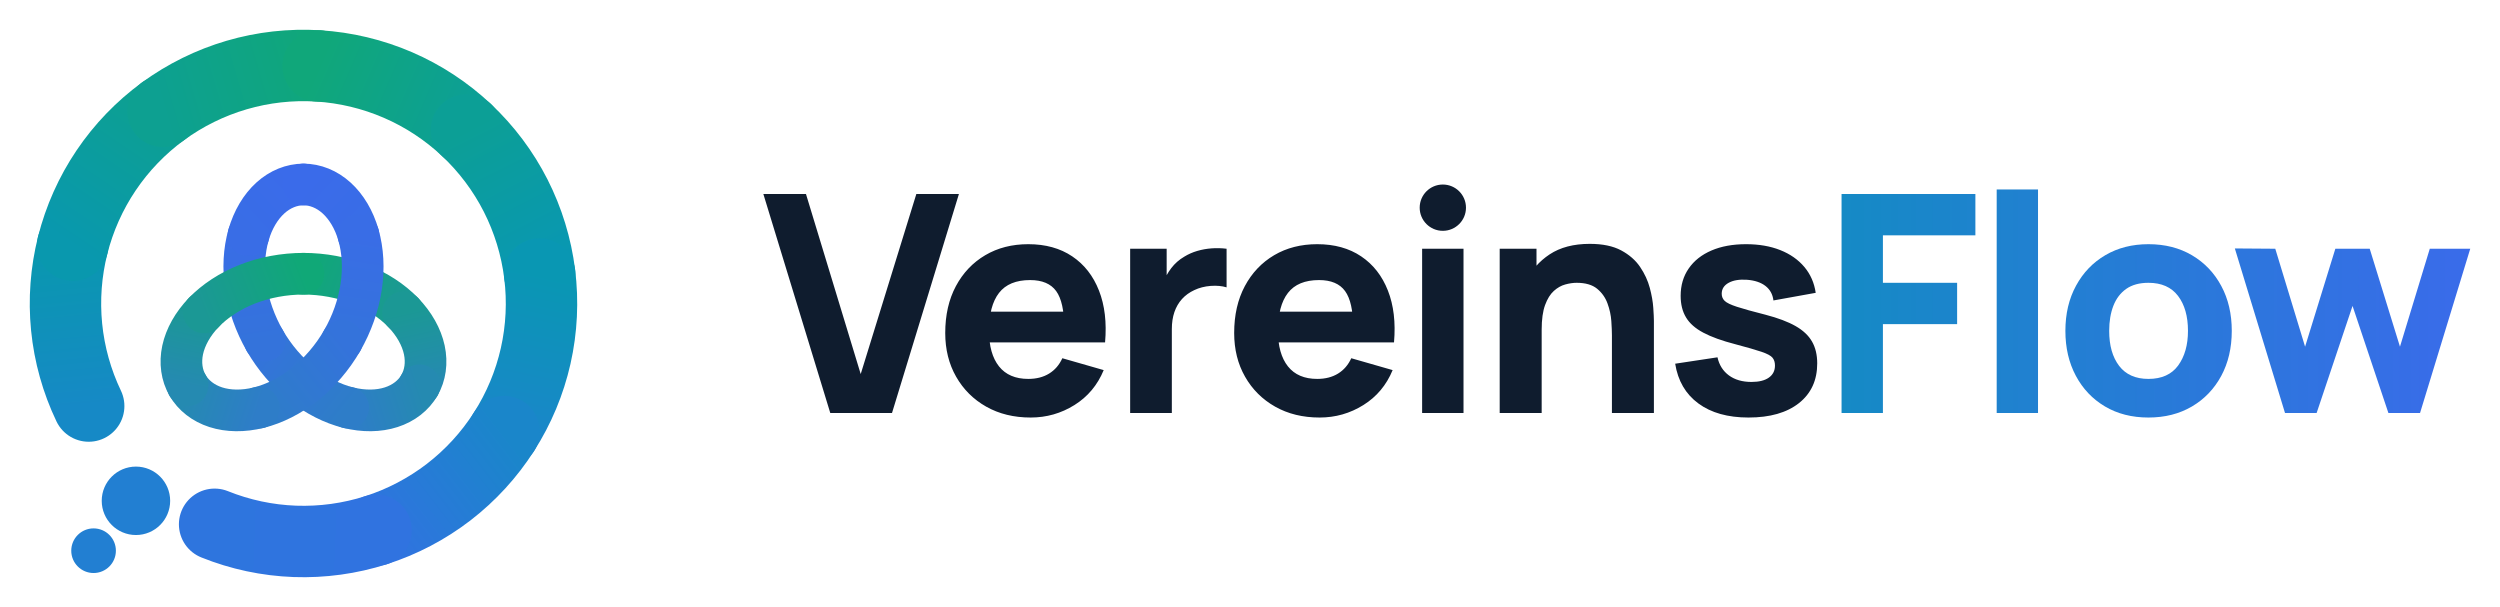
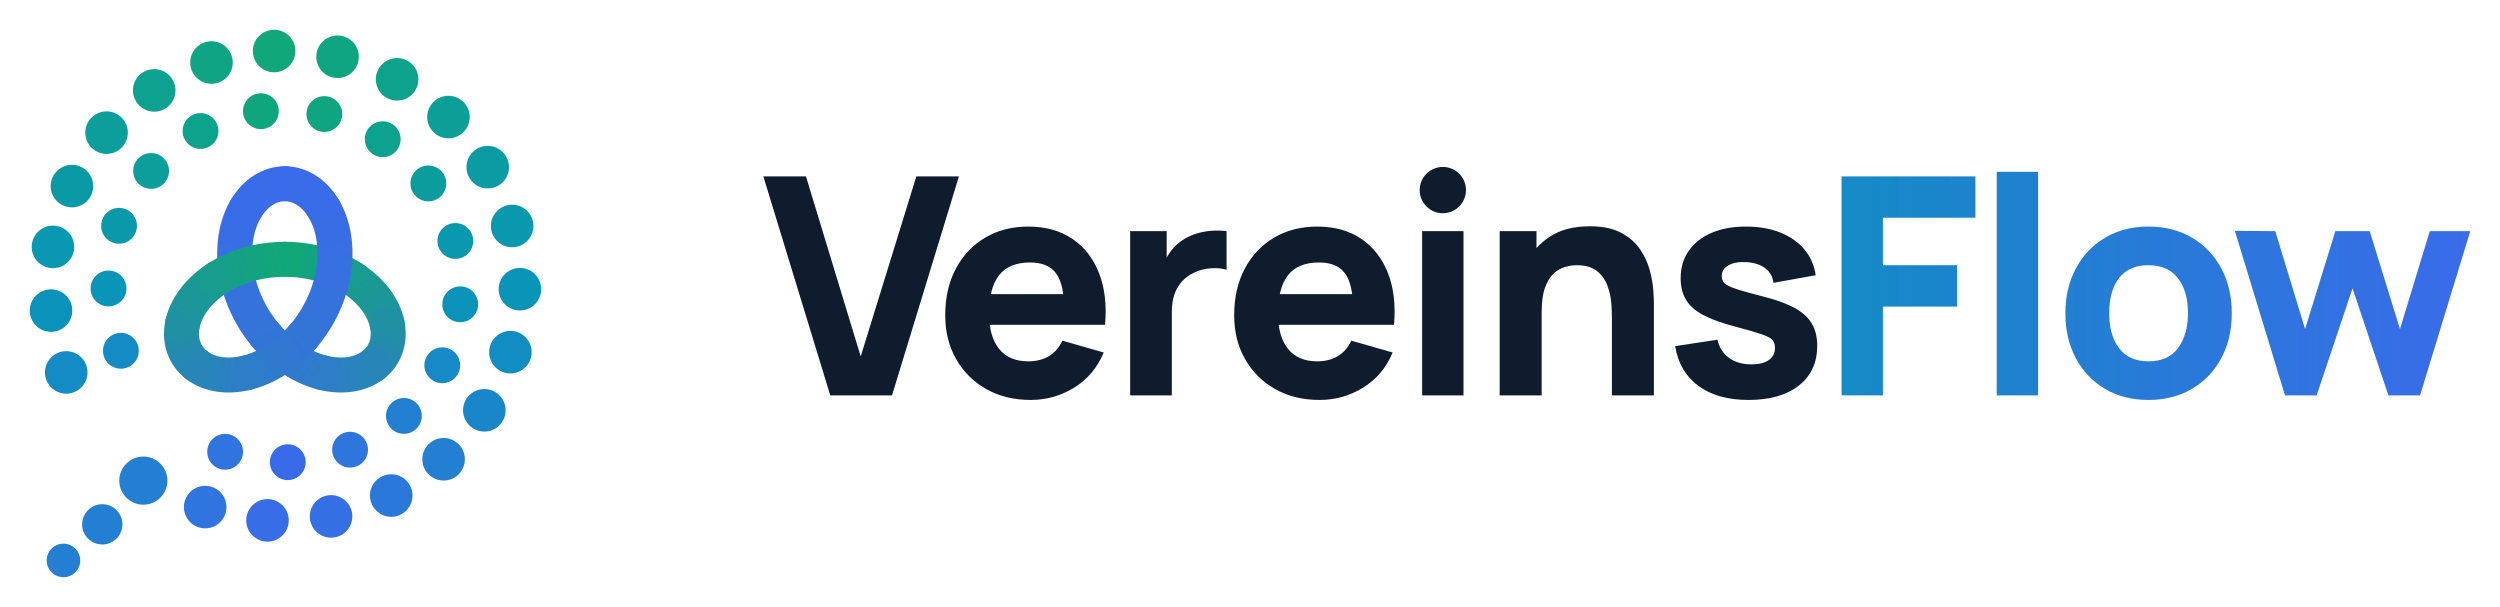
<svg xmlns="http://www.w3.org/2000/svg" width="840.24" height="204" viewBox="0 0 840.24 204" role="img" aria-label="VereinsFlow">
  <defs>
-     <linearGradient id="vfqb0" gradientUnits="userSpaceOnUse" x1="29.81" y1="136.47" x2="24.43" y2="82.43">
-       <stop offset="0" stop-color="#1689C6" />
-       <stop offset="1" stop-color="#0998AE" />
+     <linearGradient id="vfqP2k0" gradientUnits="userSpaceOnUse" x1="95.73" y1="87.15" x2="118.55" y2="93.62">
+       <stop offset="0" stop-color="#10A877" />
+       <stop offset="1" stop-color="#189C8D" />
    </linearGradient>
-     <linearGradient id="vfqb1" gradientUnits="userSpaceOnUse" x1="24.43" y1="82.43" x2="54.79" y2="37.41">
-       <stop offset="0" stop-color="#0998AE" />
-       <stop offset="1" stop-color="#0DA091" />
+     <linearGradient id="vfqP2k1" gradientUnits="userSpaceOnUse" x1="118.55" y1="93.62" x2="130.11" y2="108.83">
+       <stop offset="0" stop-color="#189C8D" />
+       <stop offset="1" stop-color="#2091A3" />
    </linearGradient>
-     <linearGradient id="vfqb2" gradientUnits="userSpaceOnUse" x1="54.79" y1="37.41" x2="106.91" y2="22.15">
-       <stop offset="0" stop-color="#0DA091" />
-       <stop offset="1" stop-color="#10A77A" />
+     <linearGradient id="vfqP2k2" gradientUnits="userSpaceOnUse" x1="130.11" y1="108.83" x2="125.42" y2="122.67">
+       <stop offset="0" stop-color="#2091A3" />
+       <stop offset="1" stop-color="#2786B7" />
    </linearGradient>
-     <linearGradient id="vfqb3" gradientUnits="userSpaceOnUse" x1="106.91" y1="22.15" x2="156.76" y2="43.68">
-       <stop offset="0" stop-color="#10A77A" />
-       <stop offset="1" stop-color="#0C9F96" />
-     </linearGradient>
-     <linearGradient id="vfqb4" gradientUnits="userSpaceOnUse" x1="156.76" y1="43.68" x2="181.38" y2="92.09">
-       <stop offset="0" stop-color="#0C9F96" />
-       <stop offset="1" stop-color="#0997B3" />
-     </linearGradient>
-     <linearGradient id="vfqb5" gradientUnits="userSpaceOnUse" x1="181.38" y1="92.09" x2="169.42" y2="145.06">
-       <stop offset="0" stop-color="#0997B3" />
-       <stop offset="1" stop-color="#1A86CA" />
-     </linearGradient>
-     <linearGradient id="vfqb6" gradientUnits="userSpaceOnUse" x1="169.42" y1="145.06" x2="126.4" y2="178.19">
-       <stop offset="0" stop-color="#1A86CA" />
-       <stop offset="1" stop-color="#3073E0" />
-     </linearGradient>
-     <linearGradient id="vfqb7" gradientUnits="userSpaceOnUse" x1="126.4" y1="178.19" x2="72.13" y2="176.21">
-       <stop offset="0" stop-color="#3073E0" />
-       <stop offset="1" stop-color="#2E75DE" />
-     </linearGradient>
-     <linearGradient id="vfqk0" gradientUnits="userSpaceOnUse" x1="102" y1="92" x2="135.48" y2="104.99">
-       <stop offset="0" stop-color="#10A877" />
-       <stop offset="1" stop-color="#1B9895" />
-     </linearGradient>
-     <linearGradient id="vfqk1" gradientUnits="userSpaceOnUse" x1="135.48" y1="104.99" x2="140.97" y2="129.5">
-       <stop offset="0" stop-color="#1B9895" />
-       <stop offset="1" stop-color="#258AB1" />
-     </linearGradient>
-     <linearGradient id="vfqk2" gradientUnits="userSpaceOnUse" x1="140.97" y1="129.5" x2="117" y2="137">
-       <stop offset="0" stop-color="#258AB1" />
+     <linearGradient id="vfqP2k3" gradientUnits="userSpaceOnUse" x1="125.42" y1="122.67" x2="108.43" y2="125.25">
+       <stop offset="0" stop-color="#2786B7" />
      <stop offset="1" stop-color="#2E7DC8" />
    </linearGradient>
-     <linearGradient id="vfqk3" gradientUnits="userSpaceOnUse" x1="117" y1="137" x2="89.01" y2="114.5">
+     <linearGradient id="vfqP2k4" gradientUnits="userSpaceOnUse" x1="108.43" y1="125.25" x2="89.5" y2="112.95">
      <stop offset="0" stop-color="#2E7DC8" />
-       <stop offset="1" stop-color="#3473DB" />
+       <stop offset="1" stop-color="#3375D7" />
    </linearGradient>
-     <linearGradient id="vfqk4" gradientUnits="userSpaceOnUse" x1="89.01" y1="114.5" x2="83.52" y2="79.01">
-       <stop offset="0" stop-color="#3473DB" />
-       <stop offset="1" stop-color="#396DE6" />
+     <linearGradient id="vfqP2k5" gradientUnits="userSpaceOnUse" x1="89.5" y1="112.95" x2="79.31" y2="90.87">
+       <stop offset="0" stop-color="#3375D7" />
+       <stop offset="1" stop-color="#3770E1" />
    </linearGradient>
-     <linearGradient id="vfqk5" gradientUnits="userSpaceOnUse" x1="83.52" y1="79.01" x2="102" y2="62">
-       <stop offset="0" stop-color="#396DE6" />
+     <linearGradient id="vfqP2k6" gradientUnits="userSpaceOnUse" x1="79.31" y1="90.87" x2="82.63" y2="70.16">
+       <stop offset="0" stop-color="#3770E1" />
+       <stop offset="1" stop-color="#396CE8" />
+     </linearGradient>
+     <linearGradient id="vfqP2k7" gradientUnits="userSpaceOnUse" x1="82.63" y1="70.16" x2="95.73" y2="61.75">
+       <stop offset="0" stop-color="#396CE8" />
      <stop offset="1" stop-color="#3A6BEA" />
    </linearGradient>
-     <linearGradient id="vfqk6" gradientUnits="userSpaceOnUse" x1="102" y1="62" x2="120.48" y2="79.01">
+     <linearGradient id="vfqP2k8" gradientUnits="userSpaceOnUse" x1="95.73" y1="61.75" x2="108.83" y2="70.16">
      <stop offset="0" stop-color="#3A6BEA" />
-       <stop offset="1" stop-color="#396DE6" />
+       <stop offset="1" stop-color="#396CE8" />
    </linearGradient>
-     <linearGradient id="vfqk7" gradientUnits="userSpaceOnUse" x1="120.48" y1="79.01" x2="114.99" y2="114.5">
-       <stop offset="0" stop-color="#396DE6" />
-       <stop offset="1" stop-color="#3473DB" />
+     <linearGradient id="vfqP2k9" gradientUnits="userSpaceOnUse" x1="108.83" y1="70.16" x2="112.15" y2="90.87">
+       <stop offset="0" stop-color="#396CE8" />
+       <stop offset="1" stop-color="#3770E1" />
    </linearGradient>
-     <linearGradient id="vfqk8" gradientUnits="userSpaceOnUse" x1="114.99" y1="114.5" x2="87" y2="137">
-       <stop offset="0" stop-color="#3473DB" />
+     <linearGradient id="vfqP2k10" gradientUnits="userSpaceOnUse" x1="112.15" y1="90.87" x2="101.96" y2="112.95">
+       <stop offset="0" stop-color="#3770E1" />
+       <stop offset="1" stop-color="#3375D7" />
+     </linearGradient>
+     <linearGradient id="vfqP2k11" gradientUnits="userSpaceOnUse" x1="101.96" y1="112.95" x2="83.03" y2="125.25">
+       <stop offset="0" stop-color="#3375D7" />
      <stop offset="1" stop-color="#2E7DC8" />
    </linearGradient>
-     <linearGradient id="vfqk9" gradientUnits="userSpaceOnUse" x1="87" y1="137" x2="63.03" y2="129.5">
+     <linearGradient id="vfqP2k12" gradientUnits="userSpaceOnUse" x1="83.03" y1="125.25" x2="66.04" y2="122.67">
      <stop offset="0" stop-color="#2E7DC8" />
-       <stop offset="1" stop-color="#258AB1" />
+       <stop offset="1" stop-color="#2786B7" />
    </linearGradient>
-     <linearGradient id="vfqk10" gradientUnits="userSpaceOnUse" x1="63.03" y1="129.5" x2="68.52" y2="104.99">
-       <stop offset="0" stop-color="#258AB1" />
-       <stop offset="1" stop-color="#1B9895" />
+     <linearGradient id="vfqP2k13" gradientUnits="userSpaceOnUse" x1="66.04" y1="122.67" x2="61.35" y2="108.83">
+       <stop offset="0" stop-color="#2786B7" />
+       <stop offset="1" stop-color="#2091A3" />
    </linearGradient>
-     <linearGradient id="vfqk11" gradientUnits="userSpaceOnUse" x1="68.52" y1="104.99" x2="102" y2="92">
-       <stop offset="0" stop-color="#1B9895" />
+     <linearGradient id="vfqP2k14" gradientUnits="userSpaceOnUse" x1="61.35" y1="108.83" x2="72.91" y2="93.62">
+       <stop offset="0" stop-color="#2091A3" />
+       <stop offset="1" stop-color="#189C8D" />
+     </linearGradient>
+     <linearGradient id="vfqP2k15" gradientUnits="userSpaceOnUse" x1="72.91" y1="93.62" x2="95.73" y2="87.15">
+       <stop offset="0" stop-color="#189C8D" />
      <stop offset="1" stop-color="#10A877" />
    </linearGradient>
-     <linearGradient id="vfqf" gradientUnits="userSpaceOnUse" x1="256.56" y1="0" x2="830.24" y2="0">
+     <linearGradient id="vfqP2f" gradientUnits="userSpaceOnUse" x1="256.56" y1="0" x2="830.24" y2="0">
      <stop offset="0" stop-color="#10A877" />
      <stop offset="0.5" stop-color="#0895B8" />
      <stop offset="1" stop-color="#3A6BEA" />
    </linearGradient>
  </defs>
-   <g fill="none" stroke-width="24" stroke-linecap="round">
-     <path d="M29.81 136.47C25.82 128.12 23.31 119.14 22.39 109.92C21.48 100.71 22.17 91.41 24.43 82.43" stroke="url(#vfqb0)" />
-     <path d="M24.43 82.43C26.69 73.46 30.5 64.94 35.67 57.27C40.85 49.59 47.32 42.87 54.79 37.41" stroke="url(#vfqb1)" />
-     <path d="M54.79 37.41C62.27 31.95 70.63 27.83 79.52 25.22C88.4 22.62 97.67 21.58 106.91 22.15" stroke="url(#vfqb2)" />
-     <path d="M106.91 22.15C116.15 22.72 125.22 24.89 133.72 28.56C142.22 32.23 150.02 37.35 156.76 43.68" stroke="url(#vfqb3)" />
-     <path d="M156.76 43.68C163.51 50.02 169.11 57.48 173.31 65.73C177.5 73.98 180.24 82.9 181.38 92.09" stroke="url(#vfqb4)" />
-     <path d="M181.38 92.09C182.53 101.27 182.07 110.59 180.04 119.62C178 128.65 174.41 137.26 169.42 145.06" stroke="url(#vfqb5)" />
-     <path d="M169.42 145.06C164.44 152.86 158.14 159.74 150.81 165.39C143.47 171.03 135.21 175.37 126.4 178.19" stroke="url(#vfqb6)" />
-     <path d="M126.4 178.19C117.58 181.01 108.34 182.28 99.09 181.95C89.84 181.61 80.72 179.67 72.13 176.21" stroke="url(#vfqb7)" />
+   <circle cx="22.26" cy="125.17" r="7.15" fill="#148BC4" />
+   <circle cx="17.15" cy="104.39" r="7.15" fill="#0B92BB" />
+   <circle cx="17.8" cy="82.99" r="7.15" fill="#0997B1" />
+   <circle cx="24.18" cy="62.55" r="7.15" fill="#0A9AA6" />
+   <circle cx="35.81" cy="44.58" r="7.15" fill="#0C9E9B" />
+   <circle cx="51.83" cy="30.38" r="7.15" fill="#0DA18F" />
+   <circle cx="71.08" cy="21.01" r="7.15" fill="#0EA484" />
+   <circle cx="92.13" cy="17.15" r="7.15" fill="#10A779" />
+   <circle cx="113.45" cy="19.08" r="7.15" fill="#0FA580" />
+   <circle cx="133.47" cy="26.66" r="7.15" fill="#0DA28C" />
+   <circle cx="150.72" cy="39.34" r="7.15" fill="#0C9F97" />
+   <circle cx="163.93" cy="56.18" r="7.15" fill="#0B9BA2" />
+   <circle cx="172.14" cy="75.95" r="7.15" fill="#0998AD" />
+   <circle cx="174.74" cy="97.2" r="7.15" fill="#0895B8" />
+   <circle cx="171.54" cy="118.37" r="7.15" fill="#118DC1" />
+   <circle cx="162.78" cy="137.9" r="7.15" fill="#1A86CA" />
+   <circle cx="149.09" cy="154.36" r="7.15" fill="#227FD2" />
+   <circle cx="131.49" cy="166.55" r="7.15" fill="#2B78DB" />
+   <circle cx="111.27" cy="173.56" r="7.15" fill="#3470E4" />
+   <circle cx="89.9" cy="174.89" r="7.15" fill="#386DE8" />
+   <circle cx="68.96" cy="170.43" r="7.15" fill="#2F74DF" />
+   <circle cx="40.63" cy="117.9" r="6.02" fill="#148BC4" />
+   <circle cx="36.47" cy="96.95" r="6.02" fill="#0895B8" />
+   <circle cx="40.01" cy="75.89" r="6.02" fill="#0A99AA" />
+   <circle cx="50.79" cy="57.46" r="6.02" fill="#0C9E9B" />
+   <circle cx="67.4" cy="44.03" r="6.02" fill="#0DA28C" />
+   <circle cx="87.69" cy="37.37" r="6.02" fill="#0FA67D" />
+   <circle cx="109.02" cy="38.33" r="6.02" fill="#0FA580" />
+   <circle cx="128.63" cy="46.79" r="6.02" fill="#0DA18F" />
+   <circle cx="143.97" cy="61.65" r="6.02" fill="#0B9C9E" />
+   <circle cx="153.04" cy="80.99" r="6.02" fill="#0998AD" />
+   <circle cx="154.67" cy="102.28" r="6.02" fill="#0B92BB" />
+   <circle cx="148.65" cy="122.77" r="6.02" fill="#1789C7" />
+   <circle cx="135.75" cy="139.79" r="6.02" fill="#227FD2" />
+   <circle cx="117.66" cy="151.14" r="6.02" fill="#2E75DE" />
+   <circle cx="96.72" cy="155.34" r="6.02" fill="#396BE9" />
+   <circle cx="75.66" cy="151.85" r="6.02" fill="#2F74DF" />
+   <circle cx="48.18" cy="161.54" r="8.09" fill="#227FD2" />
+   <circle cx="34.37" cy="176.23" r="6.77" fill="#227FD2" />
+   <circle cx="21.33" cy="188.36" r="5.64" fill="#227FD2" />
+   <g fill="none" stroke-width="11.76" stroke-linecap="round" stroke-linejoin="round">
+     <path d="M95.73 87.15C99.89 87.15 104.04 87.73 107.93 88.84C111.81 89.95 115.43 91.59 118.55 93.62" stroke="url(#vfqP2k0)" />
+     <path d="M118.55 93.62C121.67 95.65 124.29 98.08 126.25 100.69C128.22 103.3 129.52 106.09 130.11 108.83" stroke="url(#vfqP2k1)" />
+     <path d="M130.11 108.83C130.7 111.57 130.57 114.24 129.76 116.62C128.95 119 127.46 121.09 125.42 122.67" stroke="url(#vfqP2k2)" />
+     <path d="M125.42 122.67C123.39 124.25 120.82 125.33 117.91 125.79C115 126.25 111.76 126.08 108.43 125.25" stroke="url(#vfqP2k3)" />
+     <path d="M108.43 125.25C105.11 124.42 101.7 122.92 98.47 120.84C95.23 118.75 92.17 116.07 89.5 112.95" stroke="url(#vfqP2k4)" />
+     <path d="M89.5 112.95C86.83 109.83 84.56 106.28 82.82 102.51C81.09 98.75 79.9 94.78 79.31 90.87" stroke="url(#vfqP2k5)" />
+     <path d="M79.31 90.87C78.72 86.96 78.74 83.1 79.32 79.57C79.9 76.04 81.05 72.83 82.63 70.16" stroke="url(#vfqP2k6)" />
+     <path d="M82.63 70.16C84.21 67.49 86.23 65.36 88.49 63.93C90.75 62.49 93.24 61.75 95.73 61.75" stroke="url(#vfqP2k7)" />
+     <path d="M95.73 61.75C98.22 61.75 100.72 62.49 102.97 63.93C105.23 65.36 107.25 67.49 108.83 70.16" stroke="url(#vfqP2k8)" />
+     <path d="M108.83 70.16C110.41 72.83 111.56 76.04 112.14 79.57C112.72 83.1 112.74 86.96 112.15 90.87" stroke="url(#vfqP2k9)" />
+     <path d="M112.15 90.87C111.56 94.78 110.37 98.75 108.64 102.51C106.9 106.28 104.63 109.83 101.96 112.95" stroke="url(#vfqP2k10)" />
+     <path d="M101.96 112.95C99.29 116.07 96.23 118.75 93 120.84C89.76 122.92 86.36 124.42 83.03 125.25" stroke="url(#vfqP2k11)" />
+     <path d="M83.03 125.25C79.71 126.08 76.47 126.25 73.56 125.79C70.65 125.33 68.07 124.25 66.04 122.67" stroke="url(#vfqP2k12)" />
+     <path d="M66.04 122.67C64.01 121.09 62.52 119 61.71 116.62C60.9 114.24 60.76 111.57 61.35 108.83" stroke="url(#vfqP2k13)" />
+     <path d="M61.35 108.83C61.94 106.09 63.25 103.3 65.21 100.69C67.17 98.08 69.79 95.65 72.91 93.62" stroke="url(#vfqP2k14)" />
+     <path d="M72.91 93.62C76.03 91.59 79.65 89.95 83.53 88.84C87.42 87.73 91.57 87.15 95.73 87.15" stroke="url(#vfqP2k15)" />
  </g>
-   <circle cx="45.69" cy="168.32" r="11.5" fill="#227FD2" />
-   <circle cx="31.45" cy="185.09" r="7.5" fill="#227FD2" />
-   <g fill="none" stroke-width="14" stroke-linecap="round" stroke-linejoin="round">
-     <path d="M102 92C108.54 92 115.08 93.23 120.88 95.51C126.68 97.79 131.73 101.11 135.48 104.99" stroke="url(#vfqk0)" />
-     <path d="M135.48 104.99C139.23 108.87 141.68 113.3 142.61 117.61C143.53 121.92 142.93 126.1 140.97 129.5" stroke="url(#vfqk1)" />
-     <path d="M140.97 129.5C139.01 132.9 135.68 135.51 131.49 136.86C127.29 138.22 122.24 138.31 117 137" stroke="url(#vfqk2)" />
-     <path d="M117 137C111.76 135.69 106.36 132.98 101.49 129.1C96.62 125.22 92.28 120.17 89.01 114.5" stroke="url(#vfqk3)" />
-     <path d="M89.01 114.5C85.74 108.83 83.53 102.55 82.61 96.39C81.68 90.23 82.03 84.2 83.52 79.01" stroke="url(#vfqk4)" />
-     <path d="M83.52 79.01C85 73.82 87.61 69.49 90.88 66.53C94.15 63.57 98.07 62 102 62" stroke="url(#vfqk5)" />
-     <path d="M102 62C105.93 62 109.85 63.57 113.12 66.53C116.39 69.49 119 73.82 120.48 79.01" stroke="url(#vfqk6)" />
-     <path d="M120.48 79.01C121.97 84.2 122.32 90.23 121.39 96.39C120.47 102.55 118.26 108.83 114.99 114.5" stroke="url(#vfqk7)" />
-     <path d="M114.99 114.5C111.72 120.17 107.38 125.22 102.51 129.1C97.64 132.98 92.24 135.69 87 137" stroke="url(#vfqk8)" />
-     <path d="M87 137C81.76 138.31 76.71 138.22 72.51 136.86C68.32 135.51 64.99 132.9 63.03 129.5" stroke="url(#vfqk9)" />
-     <path d="M63.03 129.5C61.07 126.1 60.47 121.92 61.39 117.61C62.32 113.3 64.77 108.87 68.52 104.99" stroke="url(#vfqk10)" />
-     <path d="M68.52 104.99C72.27 101.11 77.32 97.79 83.12 95.51C88.92 93.23 95.46 92 102 92" stroke="url(#vfqk11)" />
-   </g>
-   <path d="M279.05 138.8 256.56 65.2H270.88L289.28 125.72L307.98 65.2H322.29L299.8 138.8ZM346.41 140.33Q337.93 140.33 331.47 136.68Q325 133.02 321.35 126.61Q317.69 120.2 317.69 111.92Q317.69 102.87 321.27 96.17Q324.85 89.48 331.14 85.77Q337.42 82.07 345.6 82.07Q354.29 82.07 360.37 86.16Q366.45 90.24 369.36 97.66Q372.28 105.07 371.41 115.08H357.66V109.97Q357.66 101.54 354.98 97.84Q352.3 94.13 346.21 94.13Q339.11 94.13 335.76 98.45Q332.41 102.77 332.41 111.2Q332.41 118.92 335.76 123.14Q339.11 127.35 345.6 127.35Q349.69 127.35 352.6 125.56Q355.52 123.77 357.05 120.4L370.95 124.39Q367.83 131.95 361.11 136.14Q354.39 140.33 346.41 140.33ZM328.12 115.08V104.76H364.72V115.08ZM379.84 138.8V83.6H392.11V97.09L390.78 95.36Q391.86 92.49 393.64 90.14Q395.43 87.79 398.04 86.26Q400.03 85.03 402.38 84.34Q404.74 83.65 407.24 83.47Q409.74 83.29 412.25 83.6V96.58Q409.95 95.87 406.91 96.09Q403.86 96.33 401.41 97.5Q398.96 98.63 397.27 100.49Q395.58 102.36 394.71 104.89Q393.85 107.42 393.85 110.59V138.8ZM443.53 140.33Q435.04 140.33 428.58 136.68Q422.11 133.02 418.46 126.61Q414.8 120.2 414.8 111.92Q414.8 102.87 418.38 96.17Q421.96 89.48 428.24 85.77Q434.53 82.07 442.71 82.07Q451.4 82.07 457.48 86.16Q463.56 90.24 466.47 97.66Q469.39 105.07 468.52 115.08H454.77V109.97Q454.77 101.54 452.08 97.84Q449.4 94.13 443.32 94.13Q436.22 94.13 432.87 98.45Q429.52 102.77 429.52 111.2Q429.52 118.92 432.87 123.14Q436.22 127.35 442.71 127.35Q446.8 127.35 449.71 125.56Q452.62 123.77 454.16 120.4L468.06 124.39Q464.94 131.95 458.22 136.14Q451.5 140.33 443.53 140.33ZM425.23 115.08V104.76H461.82V115.08ZM477.97 138.8V83.6H491.88V138.8ZM541.76 138.8V112.73Q541.76 110.84 541.56 107.9Q541.36 104.96 540.28 102Q539.21 99.04 536.78 97.04Q534.35 95.05 529.9 95.05Q528.11 95.05 526.07 95.61Q524.03 96.17 522.24 97.78Q520.45 99.39 519.3 102.51Q518.15 105.63 518.15 110.79L510.17 107.01Q510.17 100.47 512.84 94.74Q515.49 89.02 520.83 85.49Q526.18 81.96 534.3 81.96Q540.79 81.96 544.88 84.16Q548.97 86.36 551.24 89.73Q553.52 93.11 554.49 96.76Q555.46 100.42 555.66 103.43Q555.87 106.45 555.87 107.83V138.8ZM504.04 138.8V83.6H516.41V101.9H518.15V138.8ZM587.66 140.33Q577.24 140.33 570.82 135.6Q564.4 130.88 563.02 122.24L577.24 120.09Q578.1 123.98 581.09 126.18Q584.08 128.37 588.68 128.37Q592.46 128.37 594.51 126.91Q596.56 125.46 596.56 122.85Q596.56 121.22 595.73 120.22Q594.92 119.22 592.08 118.25Q589.24 117.28 583.26 115.7Q576.52 113.96 572.48 111.81Q568.44 109.67 566.66 106.67Q564.86 103.69 564.86 99.44Q564.86 94.13 567.58 90.22Q570.28 86.31 575.22 84.19Q580.15 82.07 586.84 82.07Q593.34 82.07 598.34 84.06Q603.35 86.05 606.44 89.73Q609.53 93.41 610.25 98.42L596.04 100.98Q595.68 97.91 593.38 96.12Q591.08 94.33 587.15 94.03Q583.31 93.77 580.99 95.05Q578.66 96.33 578.66 98.73Q578.66 100.16 579.66 101.13Q580.66 102.1 583.8 103.12Q586.94 104.15 593.38 105.78Q599.67 107.42 603.48 109.59Q607.29 111.76 609.02 114.81Q610.76 117.84 610.76 122.14Q610.76 130.62 604.63 135.48Q598.49 140.33 587.66 140.33Z" fill="#0F1C2E" />
-   <circle cx="484.93" cy="69.8" r="7.78" fill="#0F1C2E" />
-   <path d="M618.94 138.8V65.2H663.92V79.1H632.84V95.05H657.78V108.95H632.84V138.8ZM671.08 138.8V63.67H684.97V138.8ZM722.08 140.33Q713.75 140.33 707.46 136.6Q701.18 132.87 697.68 126.3Q694.17 119.74 694.17 111.2Q694.17 102.56 697.76 96Q701.33 89.43 707.62 85.75Q713.9 82.07 722.08 82.07Q730.42 82.07 736.73 85.8Q743.04 89.53 746.56 96.1Q750.09 102.66 750.09 111.2Q750.09 119.79 746.54 126.36Q742.99 132.92 736.68 136.63Q730.36 140.33 722.08 140.33ZM722.08 127.35Q728.78 127.35 732.08 122.83Q735.37 118.3 735.37 111.2Q735.37 103.84 732.02 99.44Q728.67 95.05 722.08 95.05Q717.54 95.05 714.62 97.09Q711.71 99.14 710.3 102.77Q708.89 106.4 708.89 111.2Q708.89 118.61 712.24 122.98Q715.59 127.35 722.08 127.35ZM767.98 138.8 751.12 83.5 764.71 83.6 774.73 116.52 784.9 83.6H796.45L806.62 116.52L816.64 83.6H830.24L813.37 138.8H802.73L790.68 102.82L778.61 138.8Z" fill="url(#vfqf)" />
+   <path d="M279.05 132.89 256.56 59.29H270.88L289.28 119.8L307.98 59.29H322.29L299.8 132.89ZM346.41 134.42Q337.93 134.42 331.47 130.76Q325 127.11 321.35 120.69Q317.69 114.28 317.69 106Q317.69 96.96 321.27 90.26Q324.85 83.56 331.14 79.86Q337.42 76.15 345.6 76.15Q354.29 76.15 360.37 80.24Q366.45 84.33 369.36 91.74Q372.28 99.15 371.41 109.17H357.66V104.06Q357.66 95.63 354.98 91.92Q352.3 88.22 346.21 88.22Q339.11 88.22 335.76 92.53Q332.41 96.85 332.41 105.29Q332.41 113 335.76 117.22Q339.11 121.44 345.6 121.44Q349.69 121.44 352.6 119.65Q355.52 117.86 357.05 114.49L370.95 118.47Q367.83 126.04 361.11 130.23Q354.39 134.42 346.41 134.42ZM328.12 109.17V98.85H364.72V109.17ZM379.84 132.89V77.69H392.11V91.18L390.78 89.44Q391.86 86.58 393.64 84.23Q395.43 81.88 398.04 80.34Q400.03 79.12 402.38 78.43Q404.74 77.74 407.24 77.56Q409.74 77.38 412.25 77.69V90.67Q409.95 89.95 406.91 90.18Q403.86 90.41 401.41 91.59Q398.96 92.71 397.27 94.58Q395.58 96.44 394.71 98.97Q393.85 101.5 393.85 104.67V132.89ZM443.53 134.42Q435.04 134.42 428.58 130.76Q422.11 127.11 418.46 120.69Q414.8 114.28 414.8 106Q414.8 96.96 418.38 90.26Q421.96 83.56 428.24 79.86Q434.53 76.15 442.71 76.15Q451.4 76.15 457.48 80.24Q463.56 84.33 466.47 91.74Q469.39 99.15 468.52 109.17H454.77V104.06Q454.77 95.63 452.08 91.92Q449.4 88.22 443.32 88.22Q436.22 88.22 432.87 92.53Q429.52 96.85 429.52 105.29Q429.52 113 432.87 117.22Q436.22 121.44 442.71 121.44Q446.8 121.44 449.71 119.65Q452.62 117.86 454.16 114.49L468.06 118.47Q464.94 126.04 458.22 130.23Q451.5 134.42 443.53 134.42ZM425.23 109.17V98.85H461.82V109.17ZM477.97 132.89V77.69H491.88V132.89ZM541.76 132.89V106.82Q541.76 104.93 541.56 101.99Q541.36 99.05 540.28 96.09Q539.21 93.12 536.78 91.13Q534.35 89.14 529.9 89.14Q528.11 89.14 526.07 89.7Q524.03 90.26 522.24 91.87Q520.45 93.48 519.3 96.6Q518.15 99.72 518.15 104.88L510.17 101.1Q510.17 94.55 512.84 88.83Q515.49 83.1 520.83 79.58Q526.18 76.05 534.3 76.05Q540.79 76.05 544.88 78.25Q548.97 80.45 551.24 83.82Q553.52 87.19 554.49 90.85Q555.46 94.5 555.66 97.52Q555.87 100.53 555.87 101.91V132.89ZM504.04 132.89V77.69H516.41V95.98H518.15V132.89ZM587.66 134.42Q577.24 134.42 570.82 129.69Q564.4 124.96 563.02 116.33L577.24 114.18Q578.1 118.06 581.09 120.26Q584.08 122.46 588.68 122.46Q592.46 122.46 594.51 121Q596.56 119.55 596.56 116.94Q596.56 115.3 595.73 114.31Q594.92 113.31 592.08 112.34Q589.24 111.37 583.26 109.78Q576.52 108.05 572.48 105.9Q568.44 103.75 566.66 100.76Q564.86 97.77 564.86 93.53Q564.86 88.22 567.58 84.3Q570.28 80.4 575.22 78.27Q580.15 76.15 586.84 76.15Q593.34 76.15 598.34 78.15Q603.35 80.14 606.44 83.82Q609.53 87.5 610.25 92.51L596.04 95.06Q595.68 92 593.38 90.21Q591.08 88.42 587.15 88.11Q583.31 87.86 580.99 89.14Q578.66 90.41 578.66 92.82Q578.66 94.25 579.66 95.22Q580.66 96.19 583.8 97.21Q586.94 98.23 593.38 99.87Q599.67 101.5 603.48 103.68Q607.29 105.85 609.02 108.89Q610.76 111.93 610.76 116.22Q610.76 124.71 604.63 129.56Q598.49 134.42 587.66 134.42Z" fill="#0F1C2E" />
+   <circle cx="484.93" cy="63.89" r="7.78" fill="#0F1C2E" />
+   <path d="M618.94 132.89V59.29H663.92V73.19H632.84V89.14H657.78V103.04H632.84V132.89ZM671.08 132.89V57.75H684.97V132.89ZM722.08 134.42Q713.75 134.42 707.46 130.69Q701.18 126.96 697.68 120.39Q694.17 113.82 694.17 105.29Q694.17 96.65 697.76 90.08Q701.33 83.51 707.62 79.83Q713.9 76.15 722.08 76.15Q730.42 76.15 736.73 79.88Q743.04 83.62 746.56 90.19Q750.09 96.75 750.09 105.29Q750.09 113.87 746.54 120.44Q742.99 127.01 736.68 130.71Q730.36 134.42 722.08 134.42ZM722.08 121.44Q728.78 121.44 732.08 116.91Q735.37 112.39 735.37 105.29Q735.37 97.93 732.02 93.53Q728.67 89.14 722.08 89.14Q717.54 89.14 714.62 91.18Q711.71 93.22 710.3 96.85Q708.89 100.48 708.89 105.29Q708.89 112.7 712.24 117.07Q715.59 121.44 722.08 121.44ZM767.98 132.89 751.12 77.58 764.71 77.69 774.73 110.6 784.9 77.69H796.45L806.62 110.6L816.64 77.69H830.24L813.37 132.89H802.73L790.68 96.9L778.61 132.89Z" fill="url(#vfqP2f)" />
</svg>
